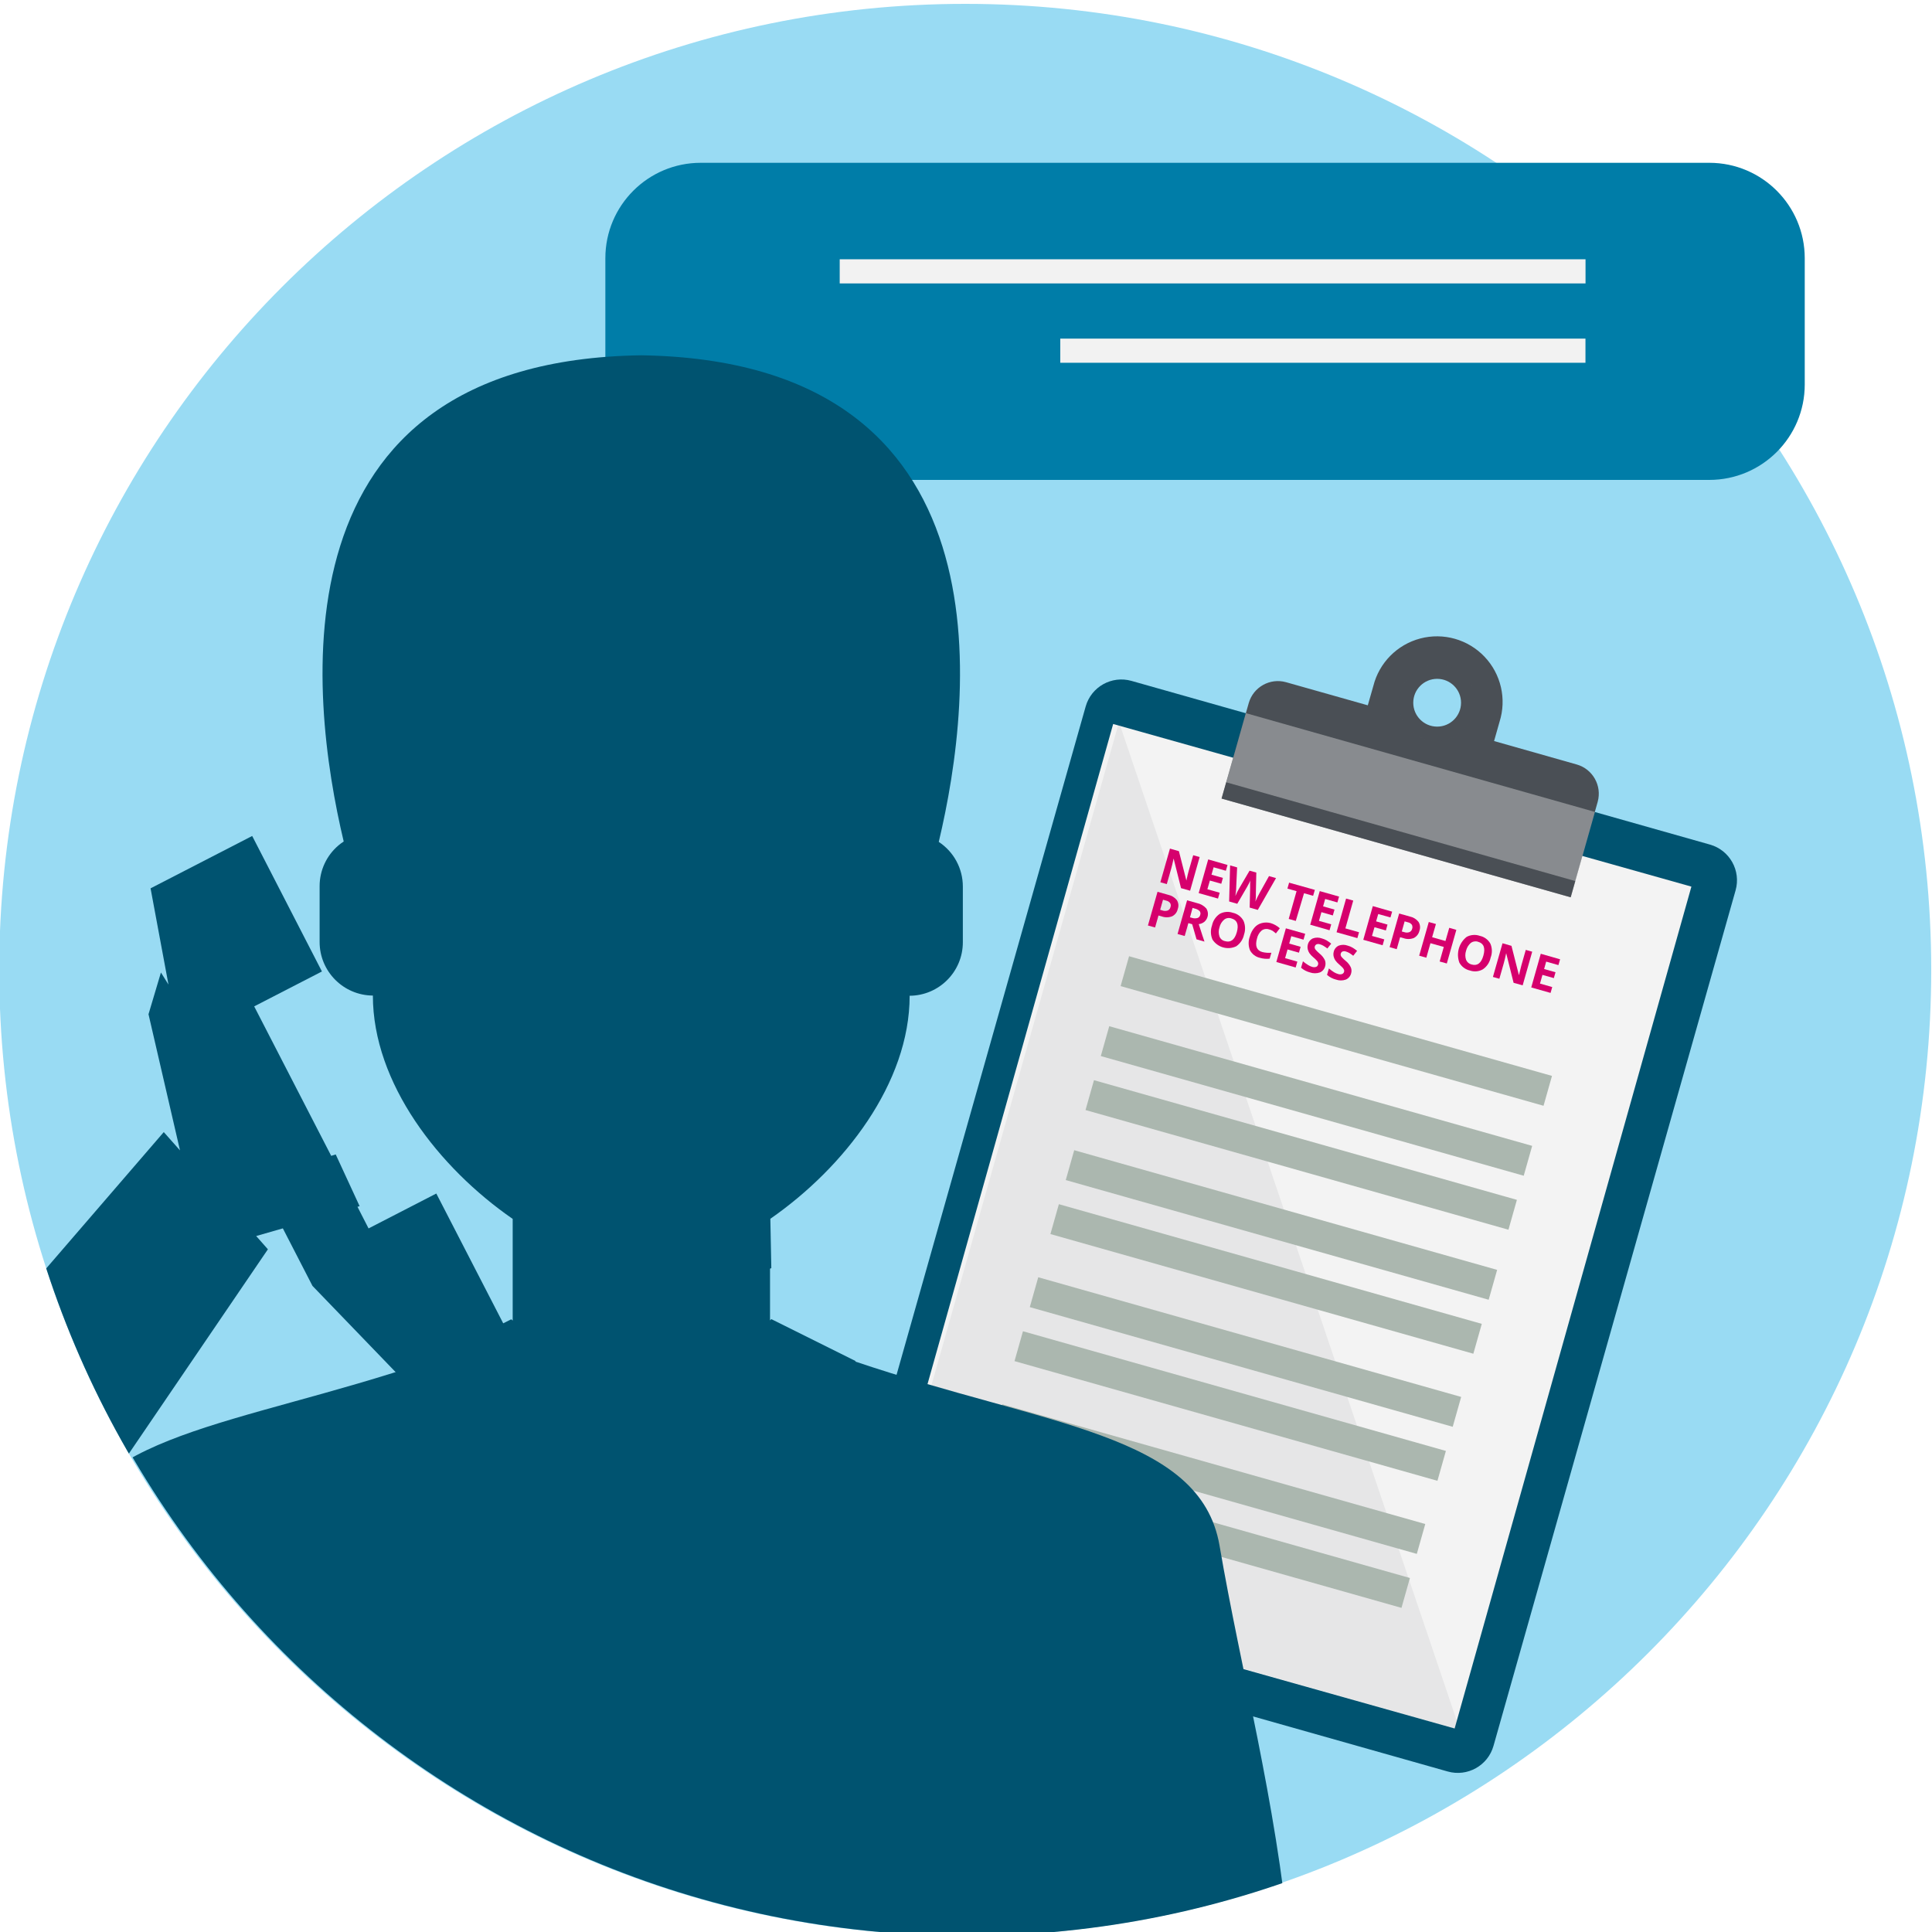
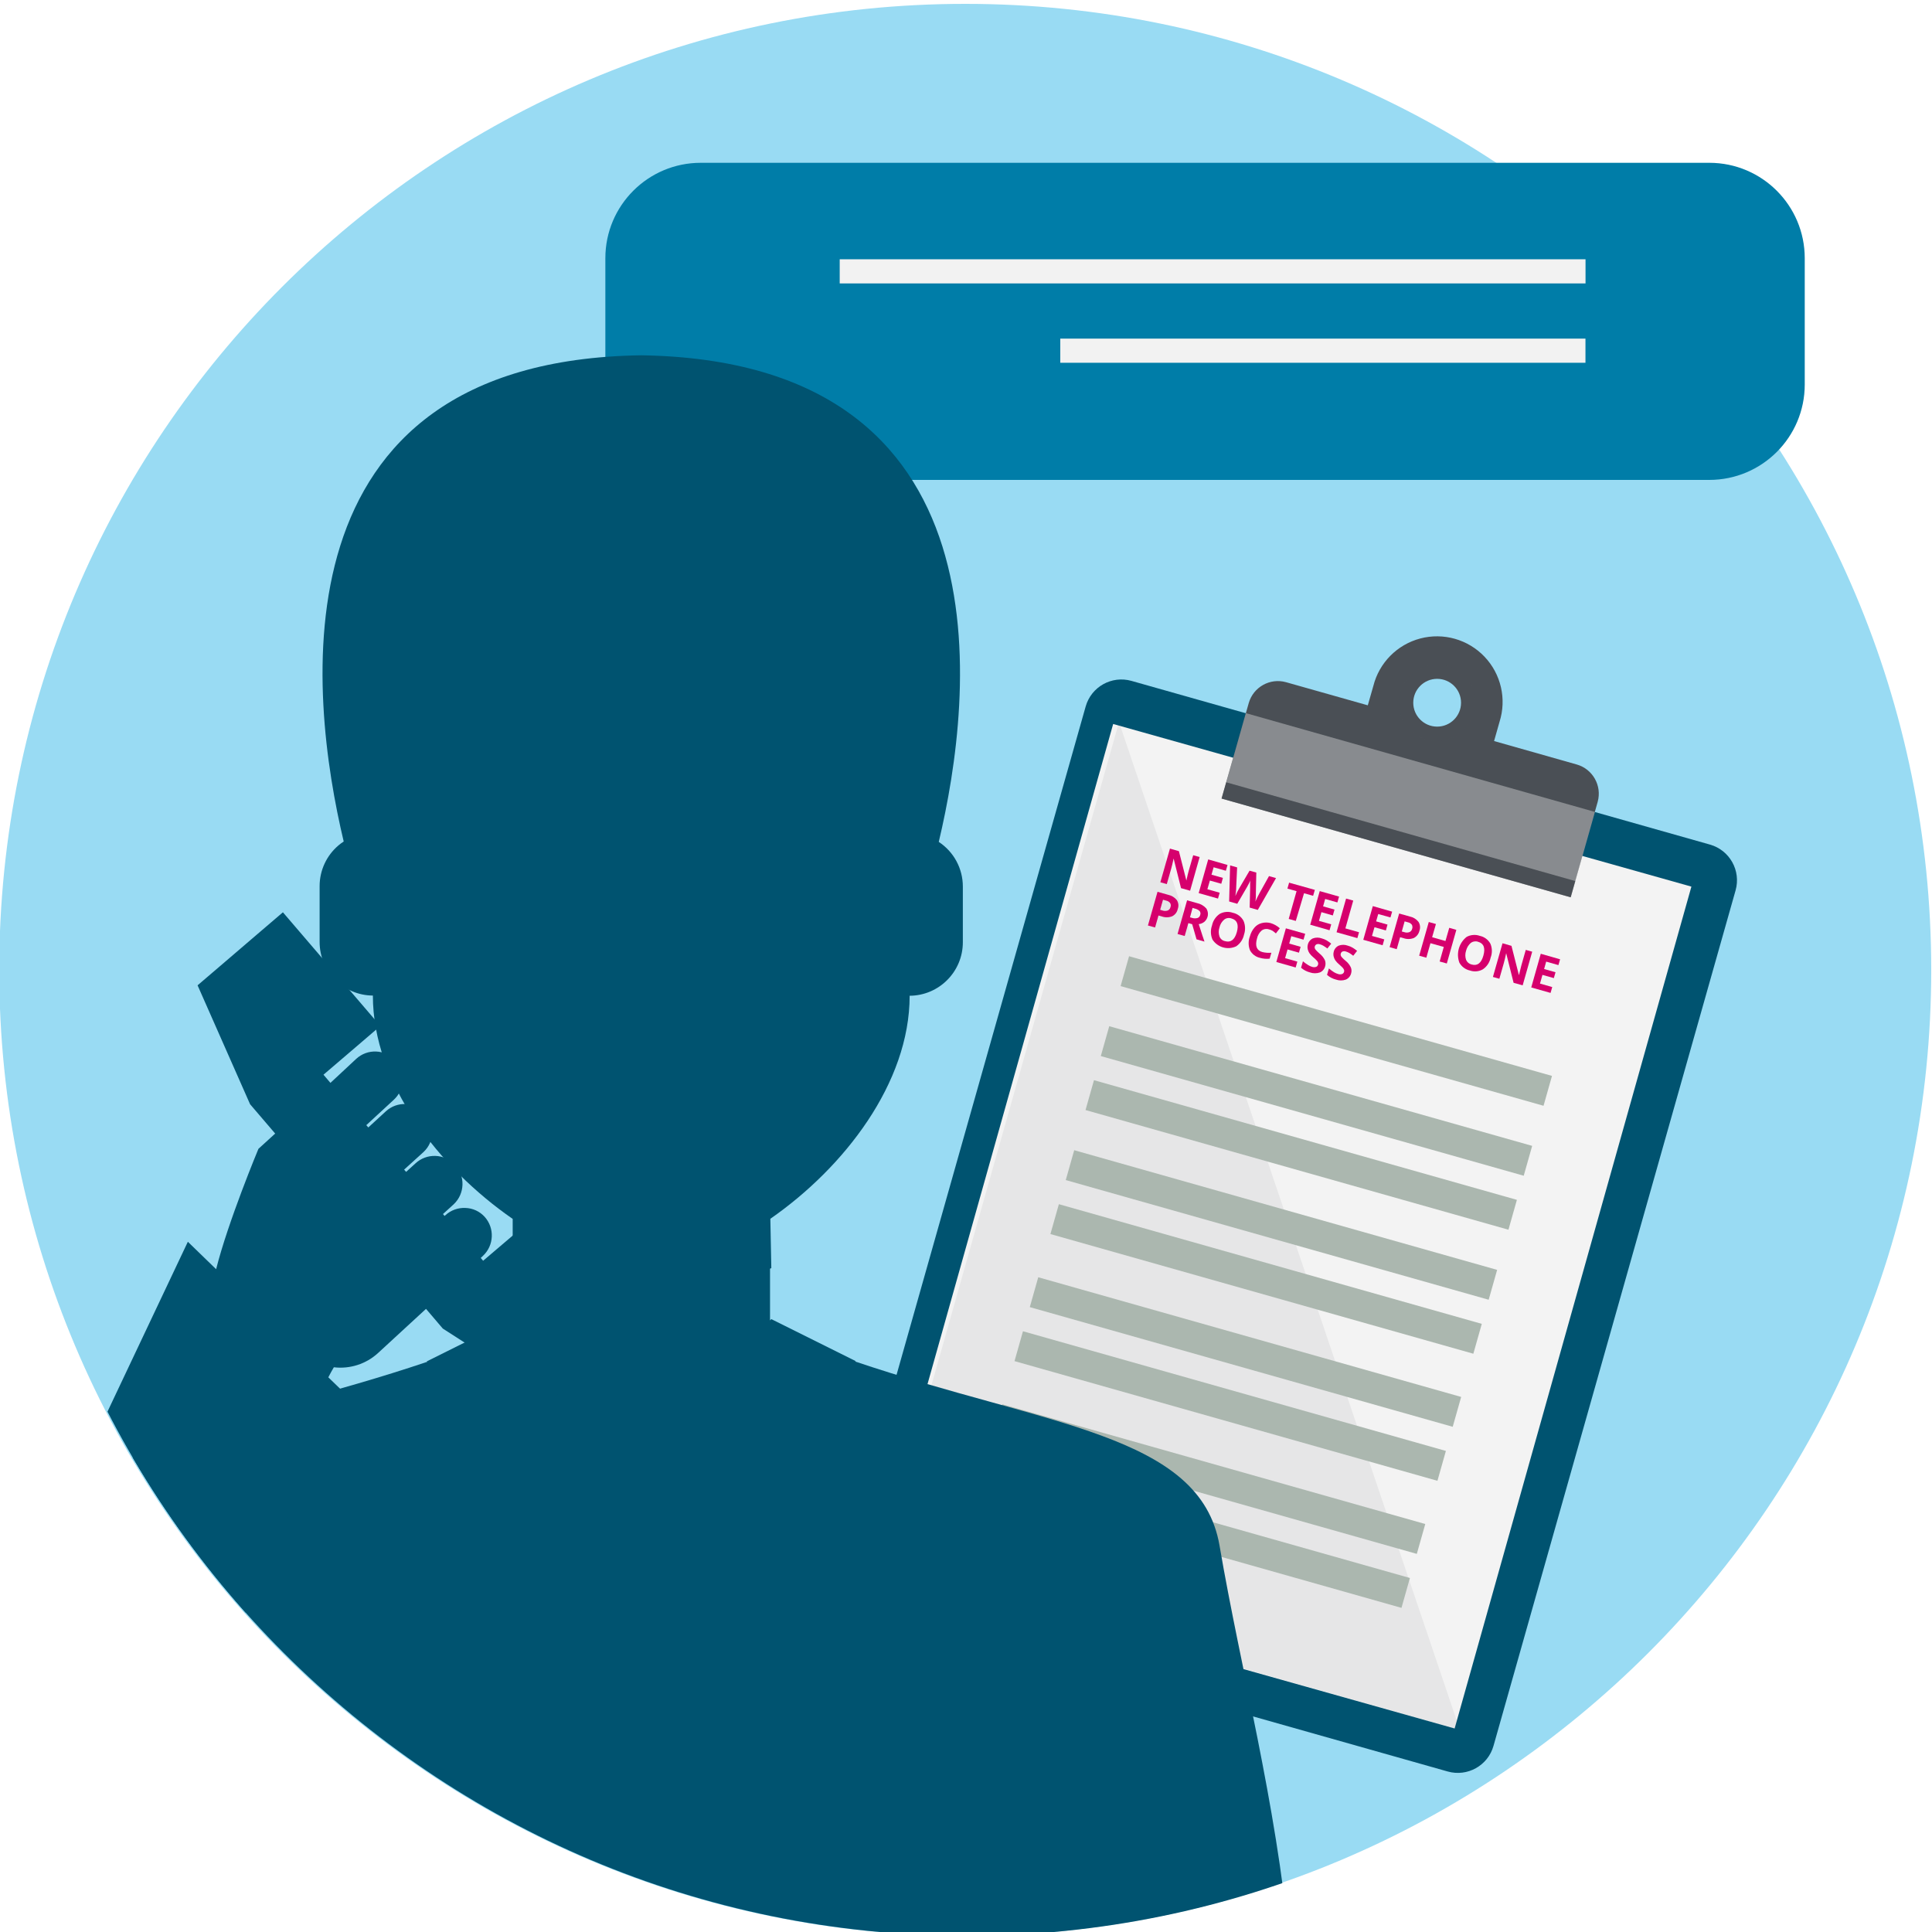
<svg xmlns="http://www.w3.org/2000/svg" viewBox="0 0 300 300">
  <defs>
-     <style>.a{fill:none;}.b{fill:#99dbf3;}.c{fill:#005370;}.d{fill:#f3f3f3;}.e,.g,.h,.i{fill:#4a4f55;}.e{opacity:0.08;}.e,.h,.i,.j{isolation:isolate;}.f{fill:#abb7af;}.h{opacity:0.52;}.i{opacity:0.5;}.j{fill:#e6e6e6;opacity:0.4;}.k{fill:#d6006d;}.l{clip-path:url(#a);}.m{fill:#007da8;}.n{fill:#f2f2f2;}.o{clip-path:url(#b);}</style>
+     <style>.a{fill:none;}.b{fill:#99dbf3;}.c{fill:#005370;}.d{fill:#f3f3f3;}.e,.g,.h,.i{fill:#4a4f55;}.e{opacity:0.08;}.e,.h,.i,.j{isolation:isolate;}.f{fill:#abb7af;}.h{opacity:0.52;}.i{opacity:0.5;}.j{fill:#e6e6e6;opacity:0.4;}.k{fill:#d6006d;}.l{fill:#007da8;}.m{fill:#f2f2f2;}.n{clip-path:url(#a);}</style>
    <clipPath id="a">
-       <path class="a" d="M149.88.6a150,150,0,1,0,150,150A150,150,0,0,0,149.88.6Z" />
-     </clipPath>
-     <clipPath id="b">
      <path class="a" d="M300.12,150.6a150,150,0,1,1-150-150A150,150,0,0,1,300.12,150.6Z" />
    </clipPath>
  </defs>
  <path class="b" d="M299.88,150.6a150,150,0,1,1-150-150A150,150,0,0,1,299.88,150.6Z" />
  <rect class="c" x="125.44" y="137.94" width="149.58" height="104.88" rx="5.76" transform="translate(-37.46 331.23) rotate(-74.2)" />
  <rect class="d" x="132.15" y="143.62" width="136.17" height="93.53" transform="matrix(0.27, -0.96, 0.96, 0.27, -37.47, 331.23)" />
  <polygon class="e" points="173.76 112.14 226.69 268.62 136.7 243.16 173.76 112.14" />
  <rect class="f" x="205.07" y="125.95" width="4.82" height="68.25" transform="translate(-3.02 316.15) rotate(-74.2)" />
  <rect class="f" x="202" y="136.82" width="4.82" height="68.25" transform="translate(-15.72 321.1) rotate(-74.2)" />
  <rect class="f" x="199.63" y="145.2" width="4.82" height="68.25" transform="translate(-25.51 324.92) rotate(-74.2)" />
  <rect class="f" x="196.55" y="156.07" width="4.82" height="68.25" transform="translate(-38.2 329.87) rotate(-74.2)" />
  <rect class="f" x="194.18" y="164.45" width="4.82" height="68.25" transform="translate(-48 333.69) rotate(-74.2)" />
  <rect class="f" x="190.97" y="175.79" width="4.82" height="68.25" transform="translate(-61.24 338.86) rotate(-74.2)" />
  <rect class="f" x="188.6" y="184.18" width="4.82" height="68.25" transform="translate(-71.04 342.68) rotate(-74.2)" />
  <rect class="f" x="185.39" y="195.53" width="4.82" height="68.25" transform="translate(-84.29 347.85) rotate(-74.2)" />
  <rect class="f" x="183.02" y="203.91" width="4.82" height="68.25" transform="translate(-94.09 351.67) rotate(-74.2)" />
  <path class="g" d="M244.84,118.71,232,115.07l.85-3a10.19,10.19,0,1,0-19.6-5.55l-.86,3-12.7-3.59a4.71,4.71,0,0,0-5.78,3.22L189.68,124l54.21,15.33,4.2-14.83A4.72,4.72,0,0,0,244.84,118.71Z" />
  <circle class="h" cx="223.16" cy="109.12" r="5.92" />
  <circle class="b" cx="223.16" cy="109.12" r="3.71" />
  <rect class="i" x="215.83" y="102.23" width="2.62" height="56.34" transform="translate(32.56 303.84) rotate(-74.2)" />
  <rect class="j" x="213.44" y="95.6" width="11.16" height="56.34" transform="translate(40.31 300.82) rotate(-74.2)" />
  <path class="k" d="M184.8,138.31l-1.41-.4-1.15-4.6h0c-.16.71-.27,1.21-.36,1.51l-.7,2.46-1-.28,1.49-5.23,1.39.4,1.16,4.56h0c.15-.69.27-1.18.35-1.46l.71-2.47,1,.28Z" />
  <path class="k" d="M189.13,139.53l-3-.85,1.48-5.23,3,.86-.26.9-1.9-.54-.33,1.15,1.77.5-.25.91-1.77-.5-.39,1.35,1.91.54Z" />
  <path class="k" d="M195.31,141.29l-1.26-.36.07-3c0-.1,0-.32,0-.64s0-.54.07-.65c-.05.12-.14.32-.28.59s-.24.46-.31.57l-1.48,2.54-1.26-.36.15-5.6,1.09.31-.14,3c0,.56-.08,1-.13,1.44q.07-.19.27-.6c.14-.27.25-.48.34-.62l1.59-2.71,1.05.29-.07,3.15c0,.14,0,.35,0,.63s-.05.53-.08.73c.08-.18.18-.4.31-.66s.24-.48.33-.64l1.48-2.66,1.09.31Z" />
  <path class="k" d="M201.21,143l-1.1-.31,1.22-4.31-1.42-.4.26-.92,4,1.12-.27.92-1.41-.4Z" />
  <path class="k" d="M206.45,144.45l-3-.86,1.48-5.22,3,.85-.26.91-1.9-.54-.32,1.15,1.77.5-.26.91-1.77-.51-.38,1.35,1.9.54Z" />
  <path class="k" d="M207.54,144.76l1.48-5.23,1.11.31-1.22,4.32,2.12.6-.26.91Z" />
  <path class="k" d="M214.69,146.78l-3-.85,1.48-5.23,3,.86-.26.9-1.9-.53-.33,1.14,1.77.5-.25.91-1.77-.5-.39,1.35,1.91.54Z" />
  <path class="k" d="M220.41,144.52a1.68,1.68,0,0,1-.89,1.14,2.31,2.31,0,0,1-1.63,0l-.48-.13-.53,1.86-1.1-.32,1.48-5.22,1.67.47a2.3,2.3,0,0,1,1.33.82A1.57,1.57,0,0,1,220.41,144.52Zm-2.74.12.37.1a1.22,1.22,0,0,0,.82,0,.75.75,0,0,0,.42-.52.78.78,0,0,0-.05-.63,1,1,0,0,0-.62-.38l-.5-.14Z" />
  <path class="k" d="M224.66,149.61l-1.11-.31.64-2.26-2.07-.58-.64,2.25-1.11-.31,1.49-5.23,1.11.31-.59,2.05,2.07.59.59-2.05,1.1.32Z" />
  <path class="k" d="M231.46,148.71a2.86,2.86,0,0,1-1.21,1.81,2.44,2.44,0,0,1-2,.18,2.48,2.48,0,0,1-1.64-1.22,3.55,3.55,0,0,1,1.13-4,2.54,2.54,0,0,1,2.05-.16,2.45,2.45,0,0,1,1.64,1.22A2.89,2.89,0,0,1,231.46,148.71Zm-3.81-1.08a2.21,2.21,0,0,0,0,1.41,1.23,1.23,0,0,0,.87.73c.88.25,1.49-.21,1.82-1.39s.06-1.89-.82-2.14a1.23,1.23,0,0,0-1.12.16A2.33,2.33,0,0,0,227.65,147.63Z" />
  <path class="k" d="M236.44,153l-1.41-.39-1.15-4.6h0c-.16.71-.27,1.21-.36,1.51l-.7,2.46-1-.28,1.49-5.23,1.39.4,1.16,4.56h0c.16-.69.28-1.18.36-1.46l.7-2.47,1,.28Z" />
  <path class="k" d="M240.77,154.18l-3-.85,1.48-5.23,3,.86-.26.9-1.9-.54-.32,1.15,1.77.5-.26.91-1.77-.5-.38,1.35,1.9.54Z" />
  <path class="k" d="M182.88,141.15a1.61,1.61,0,0,1-.89,1.14,2.31,2.31,0,0,1-1.63,0l-.47-.13-.53,1.86-1.11-.31,1.49-5.23,1.67.47a2.33,2.33,0,0,1,1.33.82A1.54,1.54,0,0,1,182.88,141.15Zm-2.73.12.36.11a1.27,1.27,0,0,0,.82,0,.73.73,0,0,0,.42-.52.71.71,0,0,0-.05-.63,1,1,0,0,0-.61-.38l-.5-.14Z" />
  <path class="k" d="M184.53,143.34l-.57,2-1.11-.31,1.48-5.23,1.53.43a2.68,2.68,0,0,1,1.46.84,1.6,1.6,0,0,1-.31,2.07,1.75,1.75,0,0,1-.87.36c.45,1.4.74,2.3.89,2.71l-1.23-.35-.68-2.35Zm.25-.9.36.1a1.42,1.42,0,0,0,.83,0,.64.64,0,0,0,.4-.48.6.6,0,0,0-.1-.6,1.63,1.63,0,0,0-.75-.38l-.34-.1Z" />
  <path class="k" d="M193.17,145.13a2.93,2.93,0,0,1-1.21,1.81,2.91,2.91,0,0,1-3.69-1.05,3,3,0,0,1-.07-2.18,2.87,2.87,0,0,1,1.21-1.81,2.51,2.51,0,0,1,2-.17A2.47,2.47,0,0,1,193.1,143,3,3,0,0,1,193.17,145.13ZM189.36,144a2.24,2.24,0,0,0,0,1.42,1.16,1.16,0,0,0,.86.72q1.33.38,1.83-1.38c.33-1.18.06-1.9-.82-2.14a1.18,1.18,0,0,0-1.12.16A2.2,2.2,0,0,0,189.36,144Z" />
  <path class="k" d="M197,144.3a1.19,1.19,0,0,0-1.1.2,2.26,2.26,0,0,0-.71,1.21c-.33,1.17-.06,1.87.81,2.12a4.32,4.32,0,0,0,1.42.11l-.27.92a3.77,3.77,0,0,1-1.51-.13,2.31,2.31,0,0,1-1.55-1.19,3,3,0,0,1,0-2.16,3.35,3.35,0,0,1,.7-1.34,2.16,2.16,0,0,1,1.12-.7,2.68,2.68,0,0,1,1.4,0,3.75,3.75,0,0,1,1.42.8l-.61.8c-.17-.15-.34-.28-.52-.41A2.22,2.22,0,0,0,197,144.3Z" />
  <path class="k" d="M201.19,150.23l-3-.85,1.48-5.23,3,.85-.26.91-1.9-.54-.32,1.15,1.77.5-.26.91-1.77-.5-.38,1.35,1.9.54Z" />
  <path class="k" d="M205.78,150a1.42,1.42,0,0,1-.83,1,2.34,2.34,0,0,1-1.53,0,3.41,3.41,0,0,1-1.39-.73l.29-1a6.43,6.43,0,0,0,.8.58,2.55,2.55,0,0,0,.64.29,1,1,0,0,0,.6,0,.5.5,0,0,0,.31-.36.44.44,0,0,0,0-.3.8.8,0,0,0-.18-.3,5.64,5.64,0,0,0-.58-.55,3.23,3.23,0,0,1-.59-.63,1.7,1.7,0,0,1-.25-.59,1.49,1.49,0,0,1,0-.69,1.42,1.42,0,0,1,.78-1,2,2,0,0,1,1.41,0,3.12,3.12,0,0,1,.75.31,5.73,5.73,0,0,1,.7.5l-.6.75a6.55,6.55,0,0,0-.63-.43,2.14,2.14,0,0,0-.52-.22.71.71,0,0,0-.52,0,.52.52,0,0,0-.28.33.45.45,0,0,0,0,.28.79.79,0,0,0,.16.27,5.57,5.57,0,0,0,.59.57,2.93,2.93,0,0,1,.81,1A1.5,1.5,0,0,1,205.78,150Z" />
  <path class="k" d="M209.81,151.11a1.43,1.43,0,0,1-.83,1,2.27,2.27,0,0,1-1.53,0,3.36,3.36,0,0,1-1.39-.73l.29-1a7.55,7.55,0,0,0,.8.59,2.55,2.55,0,0,0,.65.28.93.93,0,0,0,.59,0,.52.52,0,0,0,.31-.65,1.18,1.18,0,0,0-.19-.31q-.13-.15-.57-.54a3.35,3.35,0,0,1-.6-.64,1.81,1.81,0,0,1-.25-.59,1.45,1.45,0,0,1,0-.68,1.38,1.38,0,0,1,.78-1,2,2,0,0,1,1.41,0,3,3,0,0,1,.76.32,5.54,5.54,0,0,1,.69.49l-.6.76a7,7,0,0,0-.62-.44,2.89,2.89,0,0,0-.52-.22.79.79,0,0,0-.53,0,.49.49,0,0,0-.27.34.5.5,0,0,0,0,.27.77.77,0,0,0,.16.27,6.09,6.09,0,0,0,.6.57,2.8,2.8,0,0,1,.8,1A1.37,1.37,0,0,1,209.81,151.11Z" />
-   <g class="l">
-     <polygon class="c" points="67.75 185.33 62.49 188.04 62.49 188.04 57.23 190.75 55.51 187.39 55.84 187.29 52.13 179.26 51.43 179.48 39.47 156.27 44.73 153.56 44.73 153.56 49.99 150.85 39.16 129.81 33.9 132.52 33.9 132.52 28.64 135.23 23.38 137.94 26.16 152.88 24.99 151.01 23.06 157.49 27.95 178.63 25.43 175.79 -36.53 247.65 -8.94 268.26 41.6 193.99 39.78 191.93 43.92 190.74 48.52 199.67 62.81 214.49 68.07 211.78 73.33 209.07 78.59 206.36 67.75 185.33" />
-   </g>
-   <path class="m" d="M81.71,74.48s16.2,1.41,17.47-3.55v-.06a14.74,14.74,0,0,0,9.64,3.65H265.43A14.82,14.82,0,0,0,280.24,59.7V40.09a14.82,14.82,0,0,0-14.81-14.81H108.82A14.81,14.81,0,0,0,94,40.09V59.7a14.66,14.66,0,0,0,.9,4.91C90.35,69.05,84.23,74.52,81.71,74.48Z" />
-   <rect class="n" x="130.39" y="40.26" width="115.81" height="3.75" />
-   <rect class="n" x="164.64" y="52.58" width="81.55" height="3.75" />
-   <g class="o">
+   <path class="l" d="M81.71,74.48s16.2,1.41,17.47-3.55v-.06a14.74,14.74,0,0,0,9.64,3.65H265.43A14.82,14.82,0,0,0,280.24,59.7V40.09a14.82,14.82,0,0,0-14.81-14.81H108.82A14.81,14.81,0,0,0,94,40.09V59.7a14.66,14.66,0,0,0,.9,4.91C90.35,69.05,84.23,74.52,81.71,74.48Z" />
+   <rect class="m" x="130.39" y="40.26" width="115.81" height="3.75" />
+   <rect class="m" x="164.64" y="52.58" width="81.55" height="3.75" />
+   <g class="n">
    <path class="c" d="M189.37,240c-3-17.41-27-18.58-56.56-28.58l.06-.07-13.1-6.52-.2.2V197l.2-.09-.15-7.66c11.44-7.94,21.63-21.06,21.63-34.63a8.31,8.31,0,0,0,8.26-8.31v-8.66a8.28,8.28,0,0,0-3.74-6.92c5.38-22.57,11.51-74.67-46.2-75.56C41.9,56,48,108.08,53.37,130.67a7.7,7.7,0,0,0-.81.6,8.29,8.29,0,0,0-2.93,6.34v8.66a8.32,8.32,0,0,0,8.27,8.32c0,13.6,10.24,26.75,21.71,34.68v15.79l-.22-.2-13.11,6.53.06.07c-29.59,10-53.58,11.16-56.55,28.57C6.52,259.14,1,279.92-1,301.87H200.21C198.18,279.92,192.64,259.14,189.37,240Z" />
+     <path class="c" d="M5.49,324.22l-38.72.6,10-21.23a6.38,6.38,0,0,1-.1-2.26c.22-1.27,4.56-9.29,10.82-20.41l41.68-88.1,4.39,4.26c1.86-7.42,6.57-18.69,6.57-18.69l2.6-2.37-3.9-4.56L30.68,153l4.42-3.78,4.41-3.78h0l4.42-3.78,15.13,17.66-4.41,3.78h0l-4.42,3.78,1.08,1.27,4-3.73a4.3,4.3,0,0,1,6.09.25,4.39,4.39,0,0,1,1.14,3.1,4.32,4.32,0,0,1-1.39,3l-4.27,3.94.31.36,2.72-2.5a4.3,4.3,0,0,1,6.07.24h0a4.31,4.31,0,0,1-.23,6.09h0l-3,2.72.31.35,1.43-1.3A4.31,4.31,0,1,1,70.45,187l-1.67,1.52.26.29.12-.11a4.28,4.28,0,0,1,3.1-1.13,4.19,4.19,0,0,1,3,1.38A4.33,4.33,0,0,1,75,195l-.35.33.37.44L79.45,192h0l4.41-3.79L99,205.89l-4.41,3.78-4.42,3.78-4.41,3.78-17-10.93-2.61-3.06-7.45,6.86a8.64,8.64,0,0,1-6.86,2.21c-.28.45-.56,1-.86,1.56l2.36,2.28L34.92,257.71a233.19,233.19,0,0,1-12.24,27.67Z" />
  </g>
</svg>
